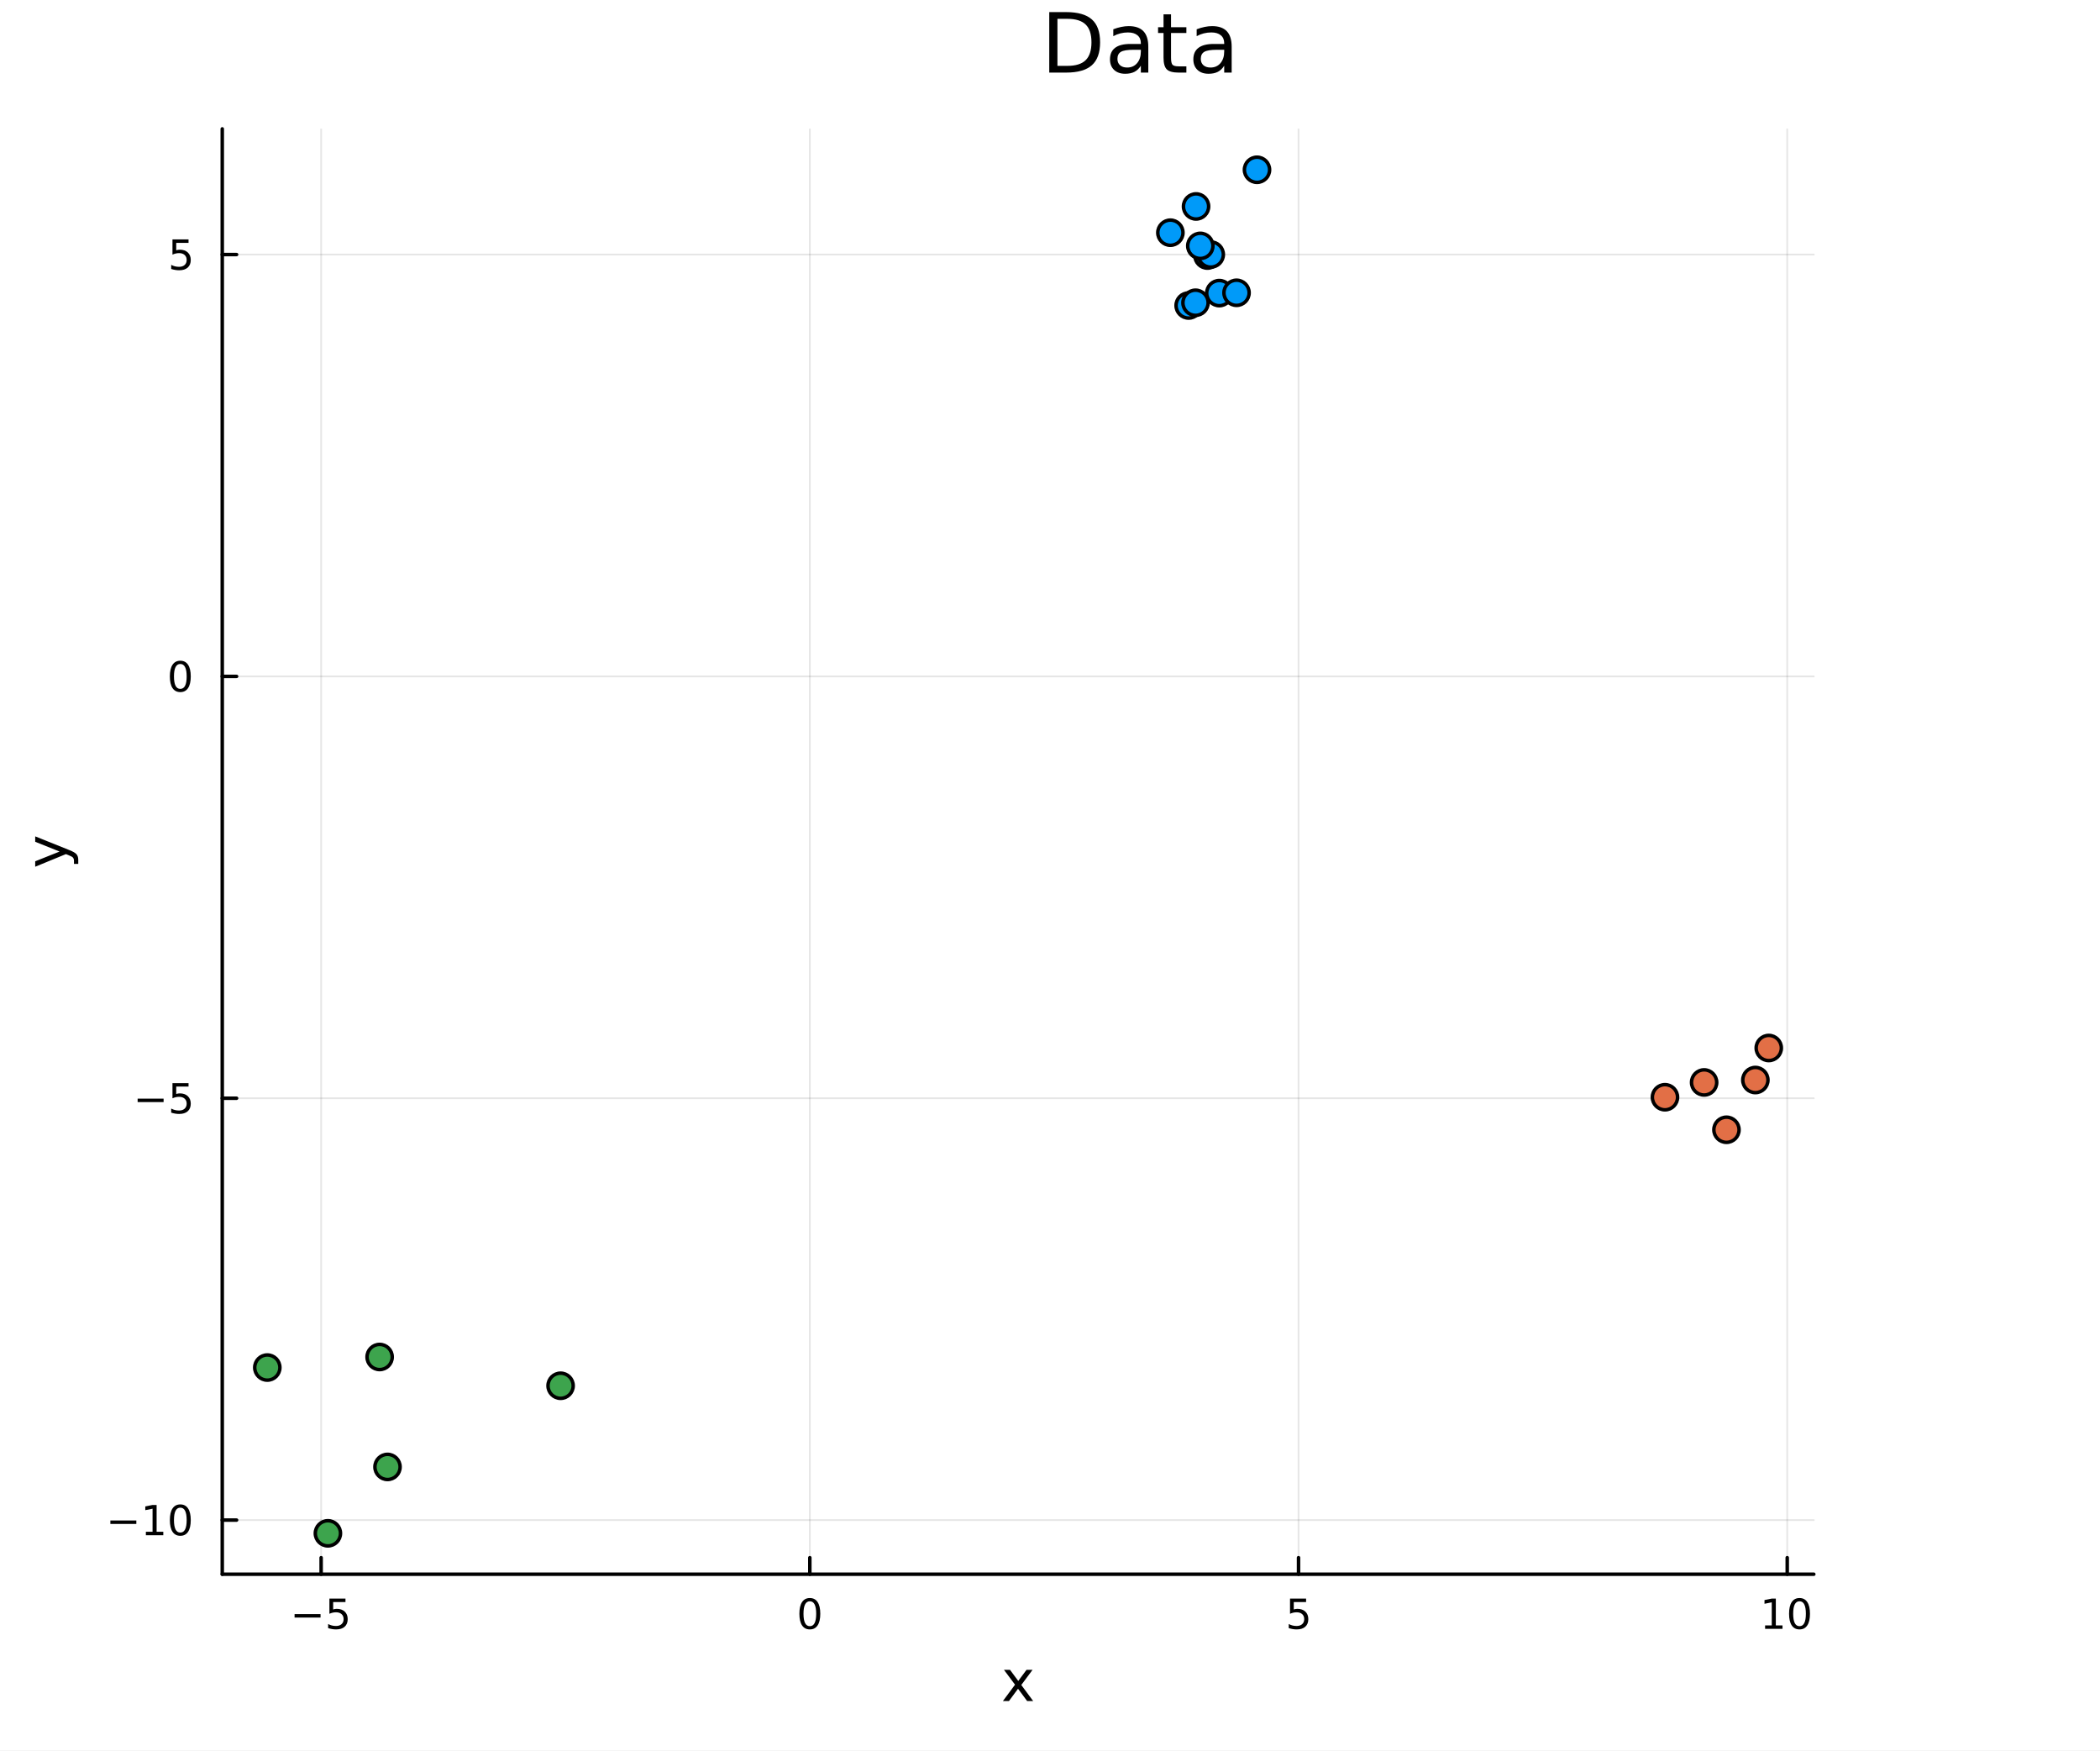
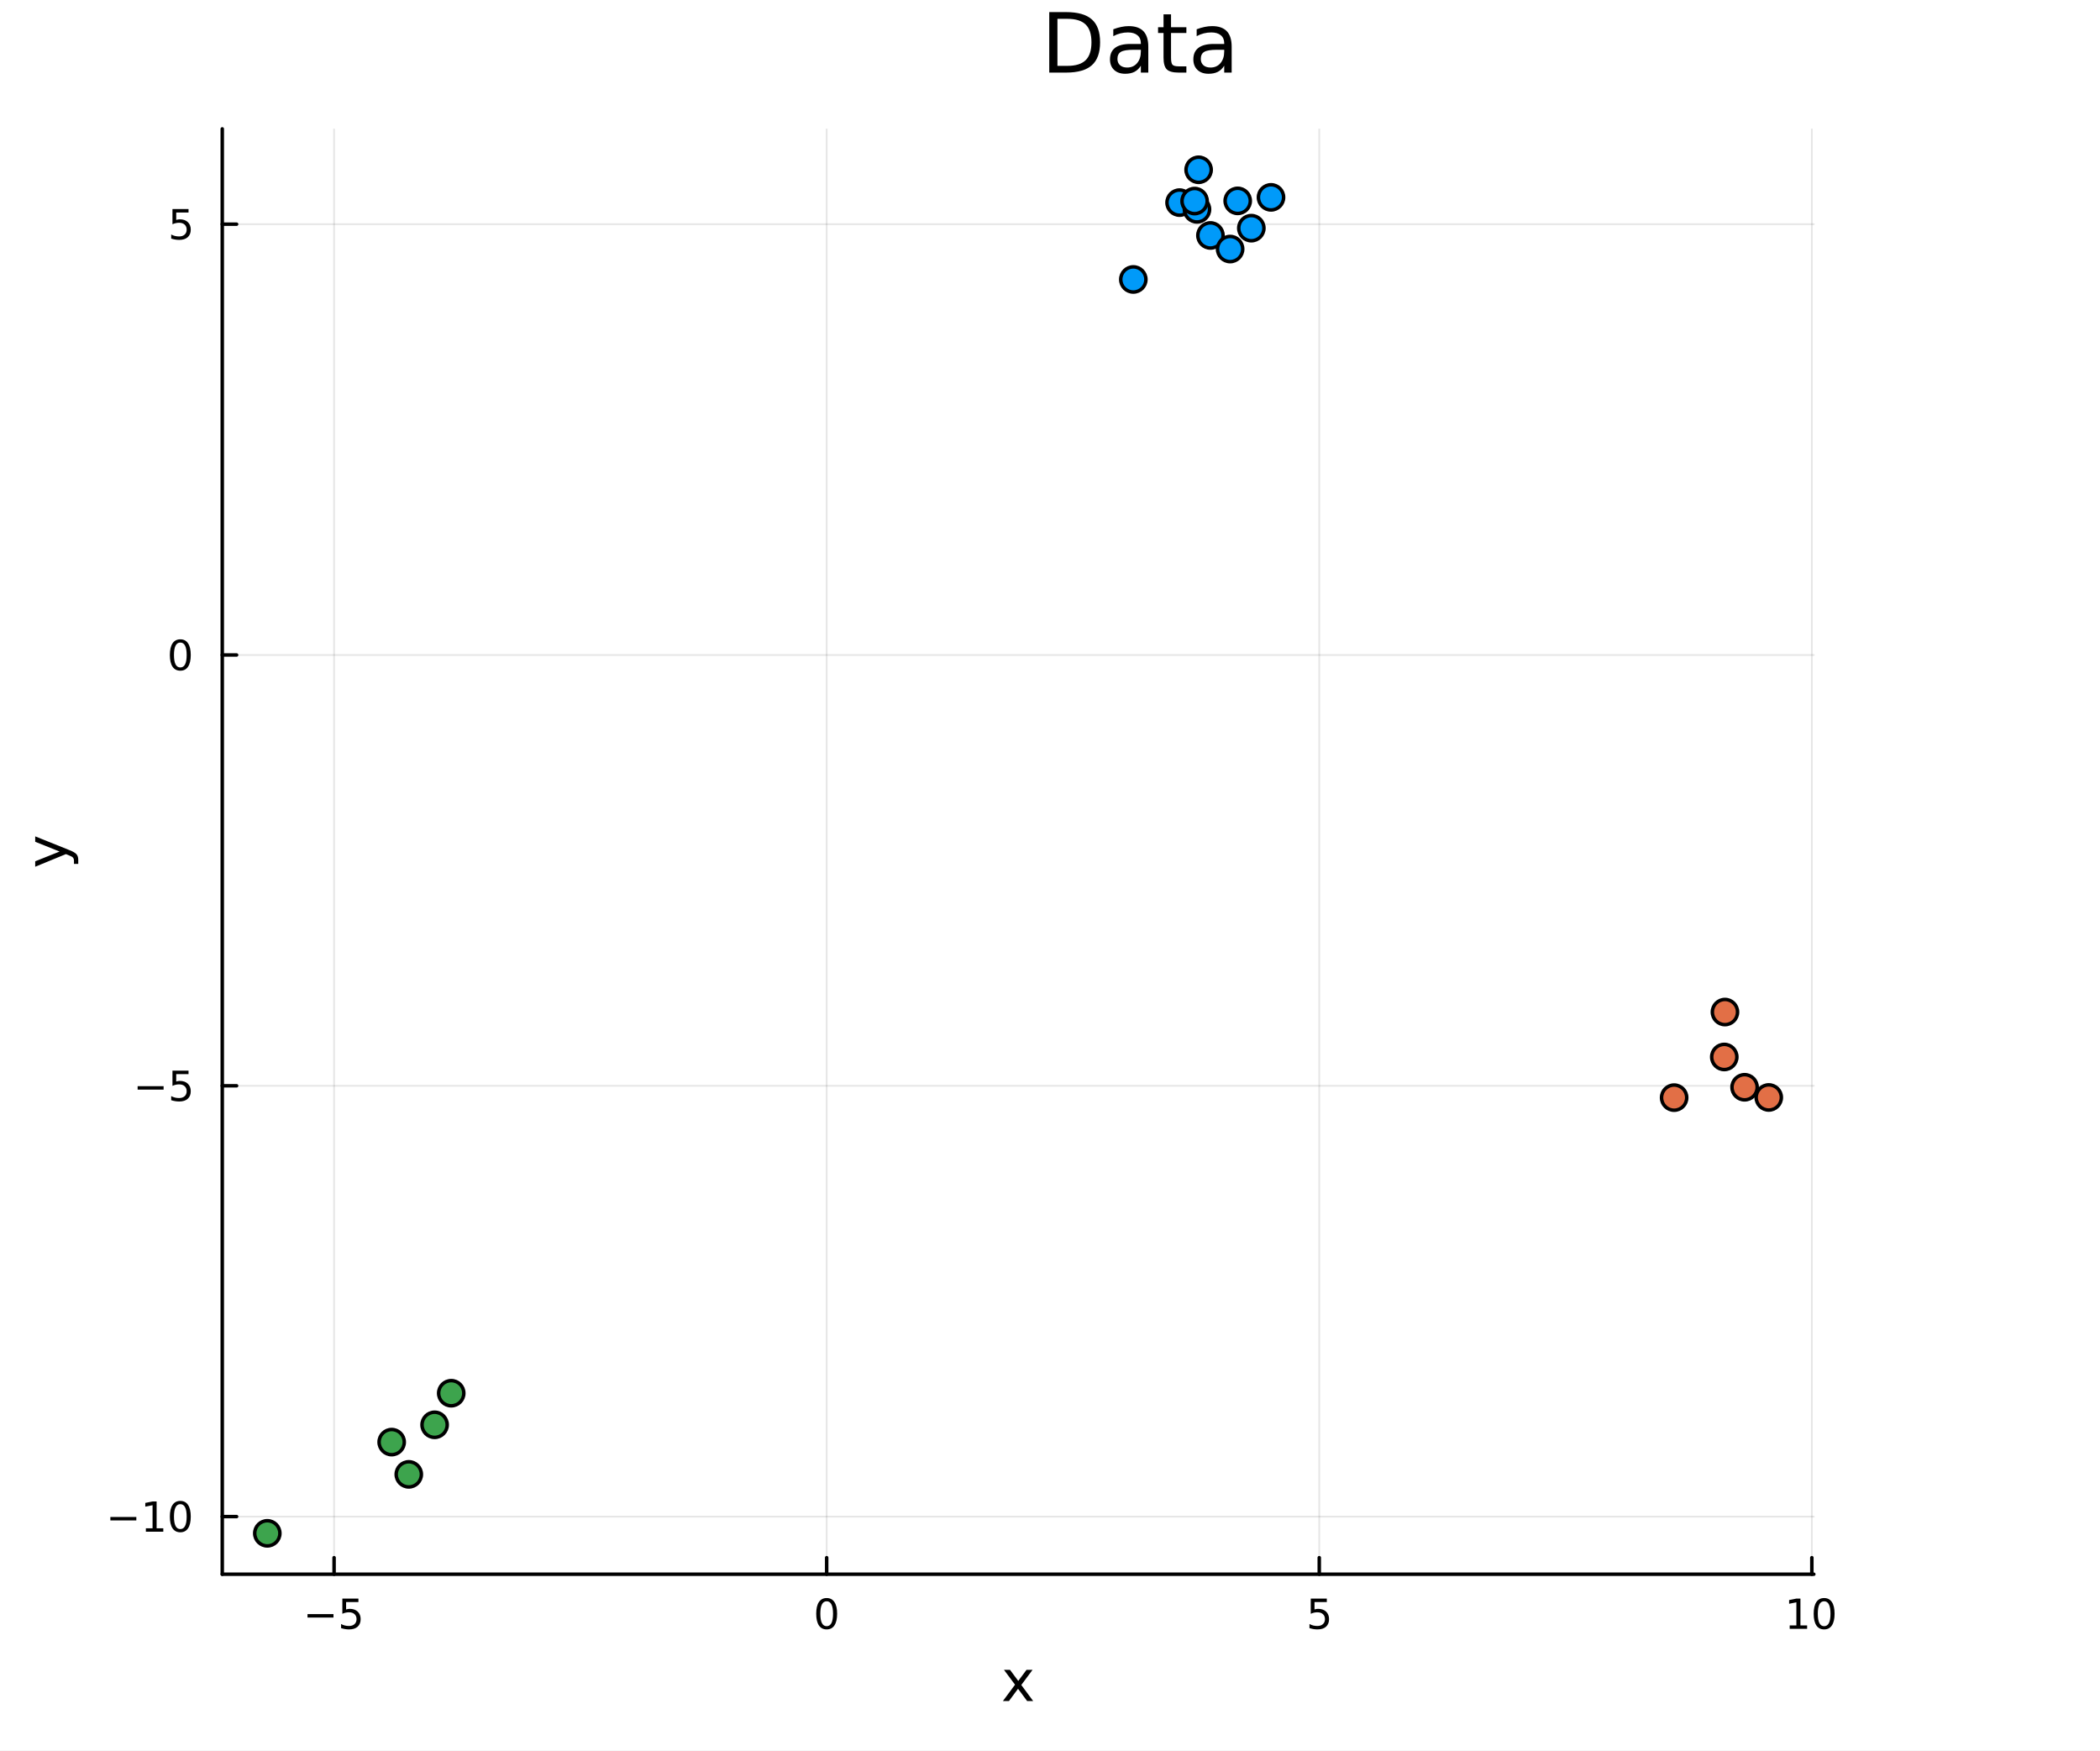
<svg xmlns="http://www.w3.org/2000/svg" width="600" height="500" viewBox="0 0 2400 2000">
  <defs>
-     <clipPath id="clip120">
+     <clipPath id="clip710">
      <rect x="0" y="0" width="2400" height="2000" />
    </clipPath>
  </defs>
-   <path clip-path="url(#clip120)" d="M0 2000 L2400 2000 L2400 0 L0 0  Z" fill="#ffffff" fill-rule="evenodd" fill-opacity="1" />
+   <path clip-path="url(#clip710)" d="M0 2000 L2400 2000 L2400 0 L0 0  Z" fill="#ffffff" fill-rule="evenodd" fill-opacity="1" />
  <defs>
-     <clipPath id="clip121">
+     <clipPath id="clip711">
      <rect x="480" y="0" width="1681" height="1681" />
    </clipPath>
  </defs>
-   <path clip-path="url(#clip120)" d="M254.015 1798.66 L2072.92 1798.66 L2072.92 147.244 L254.015 147.244  Z" fill="#ffffff" fill-rule="evenodd" fill-opacity="1" />
+   <path clip-path="url(#clip710)" d="M254.015 1798.66 L2072.92 1798.66 L2072.92 147.244 L254.015 147.244  Z" fill="#ffffff" fill-rule="evenodd" fill-opacity="1" />
  <defs>
-     <clipPath id="clip122">
+     <clipPath id="clip712">
      <rect x="254" y="147" width="1820" height="1652" />
    </clipPath>
  </defs>
-   <polyline clip-path="url(#clip122)" style="stroke:#000000; stroke-linecap:round; stroke-linejoin:round; stroke-width:2; stroke-opacity:0.1; fill:none" points="367.014,1798.66 367.014,147.244 " />
-   <polyline clip-path="url(#clip122)" style="stroke:#000000; stroke-linecap:round; stroke-linejoin:round; stroke-width:2; stroke-opacity:0.1; fill:none" points="925.527,1798.66 925.527,147.244 " />
-   <polyline clip-path="url(#clip122)" style="stroke:#000000; stroke-linecap:round; stroke-linejoin:round; stroke-width:2; stroke-opacity:0.1; fill:none" points="1484.04,1798.66 1484.04,147.244 " />
-   <polyline clip-path="url(#clip122)" style="stroke:#000000; stroke-linecap:round; stroke-linejoin:round; stroke-width:2; stroke-opacity:0.1; fill:none" points="2042.55,1798.66 2042.55,147.244 " />
-   <polyline clip-path="url(#clip122)" style="stroke:#000000; stroke-linecap:round; stroke-linejoin:round; stroke-width:2; stroke-opacity:0.1; fill:none" points="254.015,1736.81 2072.92,1736.81 " />
-   <polyline clip-path="url(#clip122)" style="stroke:#000000; stroke-linecap:round; stroke-linejoin:round; stroke-width:2; stroke-opacity:0.1; fill:none" points="254.015,1254.82 2072.92,1254.82 " />
-   <polyline clip-path="url(#clip122)" style="stroke:#000000; stroke-linecap:round; stroke-linejoin:round; stroke-width:2; stroke-opacity:0.1; fill:none" points="254.015,772.833 2072.92,772.833 " />
-   <polyline clip-path="url(#clip122)" style="stroke:#000000; stroke-linecap:round; stroke-linejoin:round; stroke-width:2; stroke-opacity:0.1; fill:none" points="254.015,290.845 2072.92,290.845 " />
-   <polyline clip-path="url(#clip120)" style="stroke:#000000; stroke-linecap:round; stroke-linejoin:round; stroke-width:4; stroke-opacity:1; fill:none" points="254.015,1798.66 2072.92,1798.66 " />
-   <polyline clip-path="url(#clip120)" style="stroke:#000000; stroke-linecap:round; stroke-linejoin:round; stroke-width:4; stroke-opacity:1; fill:none" points="367.014,1798.66 367.014,1779.76 " />
-   <polyline clip-path="url(#clip120)" style="stroke:#000000; stroke-linecap:round; stroke-linejoin:round; stroke-width:4; stroke-opacity:1; fill:none" points="925.527,1798.66 925.527,1779.76 " />
-   <polyline clip-path="url(#clip120)" style="stroke:#000000; stroke-linecap:round; stroke-linejoin:round; stroke-width:4; stroke-opacity:1; fill:none" points="1484.04,1798.66 1484.04,1779.76 " />
-   <polyline clip-path="url(#clip120)" style="stroke:#000000; stroke-linecap:round; stroke-linejoin:round; stroke-width:4; stroke-opacity:1; fill:none" points="2042.55,1798.66 2042.55,1779.76 " />
-   <path clip-path="url(#clip120)" d="M336.655 1844.23 L366.331 1844.23 L366.331 1848.17 L336.655 1848.17 L336.655 1844.23 Z" fill="#000000" fill-rule="nonzero" fill-opacity="1" />
-   <path clip-path="url(#clip120)" d="M376.47 1826.5 L394.826 1826.5 L394.826 1830.44 L380.752 1830.44 L380.752 1838.91 Q381.771 1838.56 382.79 1838.4 Q383.808 1838.21 384.827 1838.21 Q390.614 1838.21 393.993 1841.38 Q397.373 1844.56 397.373 1849.97 Q397.373 1855.55 393.901 1858.65 Q390.428 1861.73 384.109 1861.73 Q381.933 1861.73 379.665 1861.36 Q377.419 1860.99 375.012 1860.25 L375.012 1855.55 Q377.095 1856.68 379.317 1857.24 Q381.54 1857.8 384.016 1857.8 Q388.021 1857.8 390.359 1855.69 Q392.697 1853.58 392.697 1849.97 Q392.697 1846.36 390.359 1844.25 Q388.021 1842.15 384.016 1842.15 Q382.141 1842.15 380.266 1842.56 Q378.415 1842.98 376.47 1843.86 L376.47 1826.5 Z" fill="#000000" fill-rule="nonzero" fill-opacity="1" />
-   <path clip-path="url(#clip120)" d="M925.527 1829.58 Q921.916 1829.58 920.087 1833.14 Q918.282 1836.68 918.282 1843.81 Q918.282 1850.92 920.087 1854.49 Q921.916 1858.03 925.527 1858.03 Q929.161 1858.03 930.967 1854.49 Q932.796 1850.92 932.796 1843.81 Q932.796 1836.68 930.967 1833.14 Q929.161 1829.58 925.527 1829.58 M925.527 1825.87 Q931.337 1825.87 934.393 1830.48 Q937.472 1835.06 937.472 1843.81 Q937.472 1852.54 934.393 1857.15 Q931.337 1861.73 925.527 1861.73 Q919.717 1861.73 916.638 1857.15 Q913.583 1852.54 913.583 1843.81 Q913.583 1835.06 916.638 1830.48 Q919.717 1825.87 925.527 1825.87 Z" fill="#000000" fill-rule="nonzero" fill-opacity="1" />
-   <path clip-path="url(#clip120)" d="M1474.32 1826.5 L1492.67 1826.5 L1492.67 1830.44 L1478.6 1830.44 L1478.6 1838.91 Q1479.62 1838.56 1480.64 1838.4 Q1481.66 1838.21 1482.67 1838.21 Q1488.46 1838.21 1491.84 1841.38 Q1495.22 1844.56 1495.22 1849.97 Q1495.22 1855.55 1491.75 1858.65 Q1488.28 1861.73 1481.96 1861.73 Q1479.78 1861.73 1477.51 1861.36 Q1475.27 1860.99 1472.86 1860.25 L1472.86 1855.55 Q1474.94 1856.68 1477.17 1857.24 Q1479.39 1857.8 1481.86 1857.8 Q1485.87 1857.8 1488.21 1855.69 Q1490.54 1853.58 1490.54 1849.97 Q1490.54 1846.36 1488.21 1844.25 Q1485.87 1842.15 1481.86 1842.15 Q1479.99 1842.15 1478.11 1842.56 Q1476.26 1842.98 1474.32 1843.86 L1474.32 1826.5 Z" fill="#000000" fill-rule="nonzero" fill-opacity="1" />
-   <path clip-path="url(#clip120)" d="M2017.24 1857.12 L2024.88 1857.12 L2024.88 1830.76 L2016.57 1832.43 L2016.57 1828.17 L2024.83 1826.5 L2029.51 1826.5 L2029.51 1857.12 L2037.15 1857.12 L2037.15 1861.06 L2017.24 1861.06 L2017.24 1857.12 Z" fill="#000000" fill-rule="nonzero" fill-opacity="1" />
-   <path clip-path="url(#clip120)" d="M2056.59 1829.58 Q2052.98 1829.58 2051.15 1833.14 Q2049.35 1836.68 2049.35 1843.81 Q2049.35 1850.92 2051.15 1854.49 Q2052.98 1858.03 2056.59 1858.03 Q2060.23 1858.03 2062.03 1854.49 Q2063.86 1850.92 2063.86 1843.81 Q2063.86 1836.68 2062.03 1833.14 Q2060.23 1829.58 2056.59 1829.58 M2056.59 1825.87 Q2062.4 1825.87 2065.46 1830.48 Q2068.54 1835.06 2068.54 1843.81 Q2068.54 1852.54 2065.46 1857.15 Q2062.4 1861.73 2056.59 1861.73 Q2050.78 1861.73 2047.7 1857.15 Q2044.65 1852.54 2044.65 1843.81 Q2044.65 1835.06 2047.7 1830.48 Q2050.78 1825.87 2056.59 1825.87 Z" fill="#000000" fill-rule="nonzero" fill-opacity="1" />
-   <path clip-path="url(#clip120)" d="M1180.08 1907.88 L1167.19 1925.22 L1180.75 1943.52 L1173.85 1943.52 L1163.47 1929.52 L1153.09 1943.52 L1146.19 1943.52 L1160.03 1924.87 L1147.36 1907.88 L1154.27 1907.88 L1163.72 1920.58 L1173.18 1907.88 L1180.08 1907.88 Z" fill="#000000" fill-rule="nonzero" fill-opacity="1" />
-   <polyline clip-path="url(#clip120)" style="stroke:#000000; stroke-linecap:round; stroke-linejoin:round; stroke-width:4; stroke-opacity:1; fill:none" points="254.015,1798.66 254.015,147.244 " />
-   <polyline clip-path="url(#clip120)" style="stroke:#000000; stroke-linecap:round; stroke-linejoin:round; stroke-width:4; stroke-opacity:1; fill:none" points="254.015,1736.81 270.393,1736.81 " />
-   <polyline clip-path="url(#clip120)" style="stroke:#000000; stroke-linecap:round; stroke-linejoin:round; stroke-width:4; stroke-opacity:1; fill:none" points="254.015,1254.82 270.393,1254.82 " />
-   <polyline clip-path="url(#clip120)" style="stroke:#000000; stroke-linecap:round; stroke-linejoin:round; stroke-width:4; stroke-opacity:1; fill:none" points="254.015,772.833 270.393,772.833 " />
-   <polyline clip-path="url(#clip120)" style="stroke:#000000; stroke-linecap:round; stroke-linejoin:round; stroke-width:4; stroke-opacity:1; fill:none" points="254.015,290.845 270.393,290.845 " />
-   <path clip-path="url(#clip120)" d="M126.14 1737.26 L155.816 1737.26 L155.816 1741.2 L126.14 1741.2 L126.14 1737.26 Z" fill="#000000" fill-rule="nonzero" fill-opacity="1" />
-   <path clip-path="url(#clip120)" d="M166.719 1750.15 L174.357 1750.15 L174.357 1723.79 L166.047 1725.46 L166.047 1721.2 L174.311 1719.53 L178.987 1719.53 L178.987 1750.15 L186.626 1750.15 L186.626 1754.09 L166.719 1754.09 L166.719 1750.15 Z" fill="#000000" fill-rule="nonzero" fill-opacity="1" />
-   <path clip-path="url(#clip120)" d="M206.07 1722.61 Q202.459 1722.61 200.63 1726.17 Q198.825 1729.71 198.825 1736.84 Q198.825 1743.95 200.63 1747.52 Q202.459 1751.06 206.07 1751.06 Q209.705 1751.06 211.51 1747.52 Q213.339 1743.95 213.339 1736.84 Q213.339 1729.71 211.51 1726.17 Q209.705 1722.61 206.07 1722.61 M206.07 1718.9 Q211.88 1718.9 214.936 1723.51 Q218.015 1728.09 218.015 1736.84 Q218.015 1745.57 214.936 1750.18 Q211.88 1754.76 206.07 1754.76 Q200.26 1754.76 197.181 1750.18 Q194.126 1745.57 194.126 1736.84 Q194.126 1728.09 197.181 1723.51 Q200.26 1718.9 206.07 1718.9 Z" fill="#000000" fill-rule="nonzero" fill-opacity="1" />
-   <path clip-path="url(#clip120)" d="M157.297 1255.27 L186.973 1255.27 L186.973 1259.21 L157.297 1259.21 L157.297 1255.27 Z" fill="#000000" fill-rule="nonzero" fill-opacity="1" />
-   <path clip-path="url(#clip120)" d="M197.112 1237.54 L215.468 1237.54 L215.468 1241.48 L201.394 1241.48 L201.394 1249.95 Q202.413 1249.6 203.431 1249.44 Q204.45 1249.25 205.468 1249.25 Q211.255 1249.25 214.635 1252.43 Q218.015 1255.6 218.015 1261.01 Q218.015 1266.59 214.542 1269.69 Q211.07 1272.77 204.751 1272.77 Q202.575 1272.77 200.306 1272.4 Q198.061 1272.03 195.654 1271.29 L195.654 1266.59 Q197.737 1267.73 199.959 1268.28 Q202.181 1268.84 204.658 1268.84 Q208.663 1268.84 211.001 1266.73 Q213.339 1264.62 213.339 1261.01 Q213.339 1257.4 211.001 1255.3 Q208.663 1253.19 204.658 1253.19 Q202.783 1253.19 200.908 1253.61 Q199.056 1254.02 197.112 1254.9 L197.112 1237.54 Z" fill="#000000" fill-rule="nonzero" fill-opacity="1" />
-   <path clip-path="url(#clip120)" d="M206.07 758.632 Q202.459 758.632 200.63 762.196 Q198.825 765.738 198.825 772.868 Q198.825 779.974 200.63 783.539 Q202.459 787.081 206.07 787.081 Q209.705 787.081 211.51 783.539 Q213.339 779.974 213.339 772.868 Q213.339 765.738 211.51 762.196 Q209.705 758.632 206.07 758.632 M206.07 754.928 Q211.88 754.928 214.936 759.534 Q218.015 764.118 218.015 772.868 Q218.015 781.595 214.936 786.201 Q211.88 790.784 206.07 790.784 Q200.26 790.784 197.181 786.201 Q194.126 781.595 194.126 772.868 Q194.126 764.118 197.181 759.534 Q200.26 754.928 206.07 754.928 Z" fill="#000000" fill-rule="nonzero" fill-opacity="1" />
-   <path clip-path="url(#clip120)" d="M197.112 273.565 L215.468 273.565 L215.468 277.5 L201.394 277.5 L201.394 285.972 Q202.413 285.625 203.431 285.463 Q204.45 285.278 205.468 285.278 Q211.255 285.278 214.635 288.449 Q218.015 291.62 218.015 297.037 Q218.015 302.616 214.542 305.717 Q211.07 308.796 204.751 308.796 Q202.575 308.796 200.306 308.426 Q198.061 308.055 195.654 307.315 L195.654 302.616 Q197.737 303.75 199.959 304.305 Q202.181 304.861 204.658 304.861 Q208.663 304.861 211.001 302.754 Q213.339 300.648 213.339 297.037 Q213.339 293.426 211.001 291.319 Q208.663 289.213 204.658 289.213 Q202.783 289.213 200.908 289.629 Q199.056 290.046 197.112 290.926 L197.112 273.565 Z" fill="#000000" fill-rule="nonzero" fill-opacity="1" />
-   <path clip-path="url(#clip120)" d="M79.194 971.265 Q85.56 973.748 87.502 976.103 Q89.443 978.458 89.443 982.405 L89.443 987.084 L84.541 987.084 L84.541 983.646 Q84.541 981.227 83.396 979.891 Q82.25 978.554 77.985 976.931 L75.311 975.88 L40.236 990.299 L40.236 984.092 L68.118 972.952 L40.236 961.812 L40.236 955.605 L79.194 971.265 Z" fill="#000000" fill-rule="nonzero" fill-opacity="1" />
-   <circle clip-path="url(#clip122)" cx="1366.92" cy="235.878" r="14.4" fill="#009af9" fill-rule="evenodd" fill-opacity="1" stroke="#000000" stroke-opacity="1" stroke-width="4" />
-   <circle clip-path="url(#clip122)" cx="1436.57" cy="193.982" r="14.4" fill="#009af9" fill-rule="evenodd" fill-opacity="1" stroke="#000000" stroke-opacity="1" stroke-width="4" />
-   <circle clip-path="url(#clip122)" cx="1337.58" cy="265.868" r="14.4" fill="#009af9" fill-rule="evenodd" fill-opacity="1" stroke="#000000" stroke-opacity="1" stroke-width="4" />
-   <circle clip-path="url(#clip122)" cx="1393.49" cy="334.898" r="14.4" fill="#009af9" fill-rule="evenodd" fill-opacity="1" stroke="#000000" stroke-opacity="1" stroke-width="4" />
-   <circle clip-path="url(#clip122)" cx="1358.46" cy="349.056" r="14.4" fill="#009af9" fill-rule="evenodd" fill-opacity="1" stroke="#000000" stroke-opacity="1" stroke-width="4" />
-   <circle clip-path="url(#clip122)" cx="1379.94" cy="291.986" r="14.4" fill="#009af9" fill-rule="evenodd" fill-opacity="1" stroke="#000000" stroke-opacity="1" stroke-width="4" />
-   <circle clip-path="url(#clip122)" cx="1383.73" cy="290.8" r="14.4" fill="#009af9" fill-rule="evenodd" fill-opacity="1" stroke="#000000" stroke-opacity="1" stroke-width="4" />
-   <circle clip-path="url(#clip122)" cx="1413.19" cy="334.534" r="14.4" fill="#009af9" fill-rule="evenodd" fill-opacity="1" stroke="#000000" stroke-opacity="1" stroke-width="4" />
-   <circle clip-path="url(#clip122)" cx="1366.31" cy="345.921" r="14.4" fill="#009af9" fill-rule="evenodd" fill-opacity="1" stroke="#000000" stroke-opacity="1" stroke-width="4" />
-   <circle clip-path="url(#clip122)" cx="1371.79" cy="280.934" r="14.4" fill="#009af9" fill-rule="evenodd" fill-opacity="1" stroke="#000000" stroke-opacity="1" stroke-width="4" />
-   <circle clip-path="url(#clip122)" cx="2021.45" cy="1197.41" r="14.4" fill="#e26f46" fill-rule="evenodd" fill-opacity="1" stroke="#000000" stroke-opacity="1" stroke-width="4" />
-   <circle clip-path="url(#clip122)" cx="1902.82" cy="1253.66" r="14.4" fill="#e26f46" fill-rule="evenodd" fill-opacity="1" stroke="#000000" stroke-opacity="1" stroke-width="4" />
-   <circle clip-path="url(#clip122)" cx="2006.13" cy="1234.01" r="14.4" fill="#e26f46" fill-rule="evenodd" fill-opacity="1" stroke="#000000" stroke-opacity="1" stroke-width="4" />
-   <circle clip-path="url(#clip122)" cx="1973.1" cy="1290.84" r="14.4" fill="#e26f46" fill-rule="evenodd" fill-opacity="1" stroke="#000000" stroke-opacity="1" stroke-width="4" />
-   <circle clip-path="url(#clip122)" cx="1947.57" cy="1236.75" r="14.4" fill="#e26f46" fill-rule="evenodd" fill-opacity="1" stroke="#000000" stroke-opacity="1" stroke-width="4" />
-   <circle clip-path="url(#clip122)" cx="433.864" cy="1550.46" r="14.4" fill="#3da44d" fill-rule="evenodd" fill-opacity="1" stroke="#000000" stroke-opacity="1" stroke-width="4" />
-   <circle clip-path="url(#clip122)" cx="305.493" cy="1562.53" r="14.4" fill="#3da44d" fill-rule="evenodd" fill-opacity="1" stroke="#000000" stroke-opacity="1" stroke-width="4" />
-   <circle clip-path="url(#clip122)" cx="374.744" cy="1751.92" r="14.4" fill="#3da44d" fill-rule="evenodd" fill-opacity="1" stroke="#000000" stroke-opacity="1" stroke-width="4" />
-   <circle clip-path="url(#clip122)" cx="442.871" cy="1676.07" r="14.4" fill="#3da44d" fill-rule="evenodd" fill-opacity="1" stroke="#000000" stroke-opacity="1" stroke-width="4" />
-   <circle clip-path="url(#clip122)" cx="640.682" cy="1583.32" r="14.4" fill="#3da44d" fill-rule="evenodd" fill-opacity="1" stroke="#000000" stroke-opacity="1" stroke-width="4" />
-   <path clip-path="url(#clip120)" d="M254.015 100 L2352.76 100 L2352.76 0 L254.015 0  Z" fill="#ffffff" fill-rule="evenodd" fill-opacity="1" />
+   <polyline clip-path="url(#clip712)" style="stroke:#000000; stroke-linecap:round; stroke-linejoin:round; stroke-width:2; stroke-opacity:0.1; fill:none" points="381.806,1798.66 381.806,147.244 " />
+   <polyline clip-path="url(#clip712)" style="stroke:#000000; stroke-linecap:round; stroke-linejoin:round; stroke-width:2; stroke-opacity:0.1; fill:none" points="944.766,1798.66 944.766,147.244 " />
+   <polyline clip-path="url(#clip712)" style="stroke:#000000; stroke-linecap:round; stroke-linejoin:round; stroke-width:2; stroke-opacity:0.1; fill:none" points="1507.73,1798.66 1507.73,147.244 " />
+   <polyline clip-path="url(#clip712)" style="stroke:#000000; stroke-linecap:round; stroke-linejoin:round; stroke-width:2; stroke-opacity:0.1; fill:none" points="2070.68,1798.66 2070.68,147.244 " />
+   <polyline clip-path="url(#clip712)" style="stroke:#000000; stroke-linecap:round; stroke-linejoin:round; stroke-width:2; stroke-opacity:0.1; fill:none" points="254.015,1732.81 2072.92,1732.81 " />
+   <polyline clip-path="url(#clip712)" style="stroke:#000000; stroke-linecap:round; stroke-linejoin:round; stroke-width:2; stroke-opacity:0.1; fill:none" points="254.015,1240.59 2072.92,1240.59 " />
+   <polyline clip-path="url(#clip712)" style="stroke:#000000; stroke-linecap:round; stroke-linejoin:round; stroke-width:2; stroke-opacity:0.1; fill:none" points="254.015,748.366 2072.92,748.366 " />
+   <polyline clip-path="url(#clip712)" style="stroke:#000000; stroke-linecap:round; stroke-linejoin:round; stroke-width:2; stroke-opacity:0.1; fill:none" points="254.015,256.145 2072.92,256.145 " />
+   <polyline clip-path="url(#clip710)" style="stroke:#000000; stroke-linecap:round; stroke-linejoin:round; stroke-width:4; stroke-opacity:1; fill:none" points="254.015,1798.66 2072.92,1798.66 " />
+   <polyline clip-path="url(#clip710)" style="stroke:#000000; stroke-linecap:round; stroke-linejoin:round; stroke-width:4; stroke-opacity:1; fill:none" points="381.806,1798.66 381.806,1779.76 " />
+   <polyline clip-path="url(#clip710)" style="stroke:#000000; stroke-linecap:round; stroke-linejoin:round; stroke-width:4; stroke-opacity:1; fill:none" points="944.766,1798.66 944.766,1779.76 " />
+   <polyline clip-path="url(#clip710)" style="stroke:#000000; stroke-linecap:round; stroke-linejoin:round; stroke-width:4; stroke-opacity:1; fill:none" points="1507.73,1798.66 1507.73,1779.76 " />
+   <polyline clip-path="url(#clip710)" style="stroke:#000000; stroke-linecap:round; stroke-linejoin:round; stroke-width:4; stroke-opacity:1; fill:none" points="2070.68,1798.66 2070.68,1779.76 " />
+   <path clip-path="url(#clip710)" d="M351.447 1844.23 L381.123 1844.23 L381.123 1848.17 L351.447 1848.17 L351.447 1844.23 Z" fill="#000000" fill-rule="nonzero" fill-opacity="1" />
+   <path clip-path="url(#clip710)" d="M391.262 1826.5 L409.618 1826.5 L409.618 1830.44 L395.544 1830.44 L395.544 1838.91 Q396.563 1838.56 397.581 1838.4 Q398.6 1838.21 399.618 1838.21 Q405.405 1838.21 408.785 1841.38 Q412.165 1844.56 412.165 1849.97 Q412.165 1855.55 408.692 1858.65 Q405.22 1861.73 398.901 1861.73 Q396.725 1861.73 394.456 1861.36 Q392.211 1860.99 389.804 1860.25 L389.804 1855.55 Q391.887 1856.68 394.109 1857.24 Q396.331 1857.8 398.808 1857.8 Q402.813 1857.8 405.151 1855.69 Q407.489 1853.58 407.489 1849.97 Q407.489 1846.36 405.151 1844.25 Q402.813 1842.15 398.808 1842.15 Q396.933 1842.15 395.058 1842.56 Q393.206 1842.98 391.262 1843.86 L391.262 1826.5 Z" fill="#000000" fill-rule="nonzero" fill-opacity="1" />
+   <path clip-path="url(#clip710)" d="M944.766 1829.58 Q941.155 1829.58 939.326 1833.14 Q937.52 1836.68 937.52 1843.81 Q937.52 1850.92 939.326 1854.49 Q941.155 1858.03 944.766 1858.03 Q948.4 1858.03 950.205 1854.49 Q952.034 1850.92 952.034 1843.81 Q952.034 1836.68 950.205 1833.14 Q948.4 1829.58 944.766 1829.58 M944.766 1825.87 Q950.576 1825.87 953.631 1830.48 Q956.71 1835.06 956.71 1843.81 Q956.71 1852.54 953.631 1857.15 Q950.576 1861.73 944.766 1861.73 Q938.956 1861.73 935.877 1857.15 Q932.821 1852.54 932.821 1843.81 Q932.821 1835.06 935.877 1830.48 Q938.956 1825.87 944.766 1825.87 Z" fill="#000000" fill-rule="nonzero" fill-opacity="1" />
+   <path clip-path="url(#clip710)" d="M1498 1826.5 L1516.36 1826.5 L1516.36 1830.44 L1502.29 1830.44 L1502.29 1838.91 Q1503.3 1838.56 1504.32 1838.4 Q1505.34 1838.21 1506.36 1838.21 Q1512.15 1838.21 1515.53 1841.38 Q1518.91 1844.56 1518.91 1849.97 Q1518.91 1855.55 1515.43 1858.65 Q1511.96 1861.73 1505.64 1861.73 Q1503.47 1861.73 1501.2 1861.36 Q1498.95 1860.99 1496.54 1860.25 L1496.54 1855.55 Q1498.63 1856.68 1500.85 1857.24 Q1503.07 1857.8 1505.55 1857.8 Q1509.55 1857.8 1511.89 1855.69 Q1514.23 1853.58 1514.23 1849.97 Q1514.23 1846.36 1511.89 1844.25 Q1509.55 1842.15 1505.55 1842.15 Q1503.67 1842.15 1501.8 1842.56 Q1499.95 1842.98 1498 1843.86 L1498 1826.5 Z" fill="#000000" fill-rule="nonzero" fill-opacity="1" />
+   <path clip-path="url(#clip710)" d="M2045.37 1857.12 L2053.01 1857.12 L2053.01 1830.76 L2044.7 1832.43 L2044.7 1828.17 L2052.97 1826.5 L2057.64 1826.5 L2057.64 1857.12 L2065.28 1857.12 L2065.28 1861.06 L2045.37 1861.06 L2045.37 1857.12 Z" fill="#000000" fill-rule="nonzero" fill-opacity="1" />
+   <path clip-path="url(#clip710)" d="M2084.72 1829.58 Q2081.11 1829.58 2079.28 1833.14 Q2077.48 1836.68 2077.48 1843.81 Q2077.48 1850.92 2079.28 1854.49 Q2081.11 1858.03 2084.72 1858.03 Q2088.36 1858.03 2090.16 1854.49 Q2091.99 1850.92 2091.99 1843.81 Q2091.99 1836.68 2090.16 1833.14 Q2088.36 1829.58 2084.72 1829.58 M2084.72 1825.87 Q2090.53 1825.87 2093.59 1830.48 Q2096.67 1835.06 2096.67 1843.81 Q2096.67 1852.54 2093.59 1857.15 Q2090.53 1861.73 2084.72 1861.73 Q2078.91 1861.73 2075.84 1857.15 Q2072.78 1852.54 2072.78 1843.81 Q2072.78 1835.06 2075.84 1830.48 Q2078.91 1825.87 2084.72 1825.87 Z" fill="#000000" fill-rule="nonzero" fill-opacity="1" />
+   <path clip-path="url(#clip710)" d="M1180.08 1907.88 L1167.19 1925.22 L1180.75 1943.52 L1173.85 1943.52 L1163.47 1929.52 L1153.09 1943.52 L1146.19 1943.52 L1160.03 1924.87 L1147.36 1907.88 L1154.27 1907.88 L1163.72 1920.58 L1173.18 1907.88 L1180.08 1907.88 Z" fill="#000000" fill-rule="nonzero" fill-opacity="1" />
+   <polyline clip-path="url(#clip710)" style="stroke:#000000; stroke-linecap:round; stroke-linejoin:round; stroke-width:4; stroke-opacity:1; fill:none" points="254.015,1798.66 254.015,147.244 " />
+   <polyline clip-path="url(#clip710)" style="stroke:#000000; stroke-linecap:round; stroke-linejoin:round; stroke-width:4; stroke-opacity:1; fill:none" points="254.015,1732.81 270.393,1732.81 " />
+   <polyline clip-path="url(#clip710)" style="stroke:#000000; stroke-linecap:round; stroke-linejoin:round; stroke-width:4; stroke-opacity:1; fill:none" points="254.015,1240.59 270.393,1240.59 " />
+   <polyline clip-path="url(#clip710)" style="stroke:#000000; stroke-linecap:round; stroke-linejoin:round; stroke-width:4; stroke-opacity:1; fill:none" points="254.015,748.366 270.393,748.366 " />
+   <polyline clip-path="url(#clip710)" style="stroke:#000000; stroke-linecap:round; stroke-linejoin:round; stroke-width:4; stroke-opacity:1; fill:none" points="254.015,256.145 270.393,256.145 " />
+   <path clip-path="url(#clip710)" d="M126.14 1733.26 L155.816 1733.26 L155.816 1737.19 L126.14 1737.19 L126.14 1733.26 Z" fill="#000000" fill-rule="nonzero" fill-opacity="1" />
+   <path clip-path="url(#clip710)" d="M166.719 1746.15 L174.357 1746.15 L174.357 1719.79 L166.047 1721.45 L166.047 1717.19 L174.311 1715.53 L178.987 1715.53 L178.987 1746.15 L186.626 1746.15 L186.626 1750.09 L166.719 1750.09 L166.719 1746.15 Z" fill="#000000" fill-rule="nonzero" fill-opacity="1" />
+   <path clip-path="url(#clip710)" d="M206.07 1718.61 Q202.459 1718.61 200.63 1722.17 Q198.825 1725.71 198.825 1732.84 Q198.825 1739.95 200.63 1743.51 Q202.459 1747.06 206.07 1747.06 Q209.705 1747.06 211.51 1743.51 Q213.339 1739.95 213.339 1732.84 Q213.339 1725.71 211.51 1722.17 Q209.705 1718.61 206.07 1718.61 M206.07 1714.9 Q211.88 1714.9 214.936 1719.51 Q218.015 1724.09 218.015 1732.84 Q218.015 1741.57 214.936 1746.18 Q211.88 1750.76 206.07 1750.76 Q200.26 1750.76 197.181 1746.18 Q194.126 1741.57 194.126 1732.84 Q194.126 1724.09 197.181 1719.51 Q200.26 1714.9 206.07 1714.9 Z" fill="#000000" fill-rule="nonzero" fill-opacity="1" />
+   <path clip-path="url(#clip710)" d="M157.297 1241.04 L186.973 1241.04 L186.973 1244.97 L157.297 1244.97 L157.297 1241.04 Z" fill="#000000" fill-rule="nonzero" fill-opacity="1" />
+   <path clip-path="url(#clip710)" d="M197.112 1223.31 L215.468 1223.31 L215.468 1227.24 L201.394 1227.24 L201.394 1235.71 Q202.413 1235.37 203.431 1235.21 Q204.45 1235.02 205.468 1235.02 Q211.255 1235.02 214.635 1238.19 Q218.015 1241.36 218.015 1246.78 Q218.015 1252.36 214.542 1255.46 Q211.07 1258.54 204.751 1258.54 Q202.575 1258.54 200.306 1258.17 Q198.061 1257.8 195.654 1257.06 L195.654 1252.36 Q197.737 1253.49 199.959 1254.05 Q202.181 1254.6 204.658 1254.6 Q208.663 1254.6 211.001 1252.5 Q213.339 1250.39 213.339 1246.78 Q213.339 1243.17 211.001 1241.06 Q208.663 1238.96 204.658 1238.96 Q202.783 1238.96 200.908 1239.37 Q199.056 1239.79 197.112 1240.67 L197.112 1223.31 Z" fill="#000000" fill-rule="nonzero" fill-opacity="1" />
+   <path clip-path="url(#clip710)" d="M206.07 734.165 Q202.459 734.165 200.63 737.73 Q198.825 741.271 198.825 748.401 Q198.825 755.507 200.63 759.072 Q202.459 762.614 206.07 762.614 Q209.705 762.614 211.51 759.072 Q213.339 755.507 213.339 748.401 Q213.339 741.271 211.51 737.73 Q209.705 734.165 206.07 734.165 M206.07 730.461 Q211.88 730.461 214.936 735.068 Q218.015 739.651 218.015 748.401 Q218.015 757.128 214.936 761.734 Q211.88 766.318 206.07 766.318 Q200.26 766.318 197.181 761.734 Q194.126 757.128 194.126 748.401 Q194.126 739.651 197.181 735.068 Q200.26 730.461 206.07 730.461 Z" fill="#000000" fill-rule="nonzero" fill-opacity="1" />
+   <path clip-path="url(#clip710)" d="M197.112 238.865 L215.468 238.865 L215.468 242.801 L201.394 242.801 L201.394 251.273 Q202.413 250.925 203.431 250.763 Q204.45 250.578 205.468 250.578 Q211.255 250.578 214.635 253.75 Q218.015 256.921 218.015 262.337 Q218.015 267.916 214.542 271.018 Q211.07 274.097 204.751 274.097 Q202.575 274.097 200.306 273.726 Q198.061 273.356 195.654 272.615 L195.654 267.916 Q197.737 269.05 199.959 269.606 Q202.181 270.161 204.658 270.161 Q208.663 270.161 211.001 268.055 Q213.339 265.949 213.339 262.337 Q213.339 258.726 211.001 256.62 Q208.663 254.513 204.658 254.513 Q202.783 254.513 200.908 254.93 Q199.056 255.347 197.112 256.226 L197.112 238.865 Z" fill="#000000" fill-rule="nonzero" fill-opacity="1" />
+   <path clip-path="url(#clip710)" d="M79.194 971.265 Q85.56 973.748 87.502 976.103 Q89.443 978.458 89.443 982.405 L89.443 987.084 L84.541 987.084 L84.541 983.646 Q84.541 981.227 83.396 979.891 Q82.25 978.554 77.985 976.931 L75.311 975.88 L40.236 990.299 L40.236 984.092 L68.118 972.952 L40.236 961.812 L40.236 955.605 L79.194 971.265 Z" fill="#000000" fill-rule="nonzero" fill-opacity="1" />
+   <circle clip-path="url(#clip712)" cx="1383.36" cy="269.019" r="14.4" fill="#009af9" fill-rule="evenodd" fill-opacity="1" stroke="#000000" stroke-opacity="1" stroke-width="4" />
+   <circle clip-path="url(#clip712)" cx="1430.1" cy="260.691" r="14.4" fill="#009af9" fill-rule="evenodd" fill-opacity="1" stroke="#000000" stroke-opacity="1" stroke-width="4" />
+   <circle clip-path="url(#clip712)" cx="1348.09" cy="231.495" r="14.4" fill="#009af9" fill-rule="evenodd" fill-opacity="1" stroke="#000000" stroke-opacity="1" stroke-width="4" />
+   <circle clip-path="url(#clip712)" cx="1369.85" cy="193.982" r="14.4" fill="#009af9" fill-rule="evenodd" fill-opacity="1" stroke="#000000" stroke-opacity="1" stroke-width="4" />
+   <circle clip-path="url(#clip712)" cx="1414.52" cy="229.505" r="14.4" fill="#009af9" fill-rule="evenodd" fill-opacity="1" stroke="#000000" stroke-opacity="1" stroke-width="4" />
+   <circle clip-path="url(#clip712)" cx="1367.98" cy="239.228" r="14.4" fill="#009af9" fill-rule="evenodd" fill-opacity="1" stroke="#000000" stroke-opacity="1" stroke-width="4" />
+   <circle clip-path="url(#clip712)" cx="1405.85" cy="284.555" r="14.4" fill="#009af9" fill-rule="evenodd" fill-opacity="1" stroke="#000000" stroke-opacity="1" stroke-width="4" />
+   <circle clip-path="url(#clip712)" cx="1365.27" cy="229.733" r="14.4" fill="#009af9" fill-rule="evenodd" fill-opacity="1" stroke="#000000" stroke-opacity="1" stroke-width="4" />
+   <circle clip-path="url(#clip712)" cx="1452.58" cy="225.495" r="14.4" fill="#009af9" fill-rule="evenodd" fill-opacity="1" stroke="#000000" stroke-opacity="1" stroke-width="4" />
+   <circle clip-path="url(#clip712)" cx="1295.23" cy="319.298" r="14.4" fill="#009af9" fill-rule="evenodd" fill-opacity="1" stroke="#000000" stroke-opacity="1" stroke-width="4" />
+   <circle clip-path="url(#clip712)" cx="1913.3" cy="1254.12" r="14.4" fill="#e26f46" fill-rule="evenodd" fill-opacity="1" stroke="#000000" stroke-opacity="1" stroke-width="4" />
+   <circle clip-path="url(#clip712)" cx="1971.37" cy="1156.34" r="14.4" fill="#e26f46" fill-rule="evenodd" fill-opacity="1" stroke="#000000" stroke-opacity="1" stroke-width="4" />
+   <circle clip-path="url(#clip712)" cx="2021.45" cy="1253.92" r="14.4" fill="#e26f46" fill-rule="evenodd" fill-opacity="1" stroke="#000000" stroke-opacity="1" stroke-width="4" />
+   <circle clip-path="url(#clip712)" cx="1970.61" cy="1207.66" r="14.4" fill="#e26f46" fill-rule="evenodd" fill-opacity="1" stroke="#000000" stroke-opacity="1" stroke-width="4" />
+   <circle clip-path="url(#clip712)" cx="1993.81" cy="1242.27" r="14.4" fill="#e26f46" fill-rule="evenodd" fill-opacity="1" stroke="#000000" stroke-opacity="1" stroke-width="4" />
+   <circle clip-path="url(#clip712)" cx="515.692" cy="1591.84" r="14.4" fill="#3da44d" fill-rule="evenodd" fill-opacity="1" stroke="#000000" stroke-opacity="1" stroke-width="4" />
+   <circle clip-path="url(#clip712)" cx="305.493" cy="1751.92" r="14.4" fill="#3da44d" fill-rule="evenodd" fill-opacity="1" stroke="#000000" stroke-opacity="1" stroke-width="4" />
+   <circle clip-path="url(#clip712)" cx="447.628" cy="1647.71" r="14.4" fill="#3da44d" fill-rule="evenodd" fill-opacity="1" stroke="#000000" stroke-opacity="1" stroke-width="4" />
+   <circle clip-path="url(#clip712)" cx="467.191" cy="1684.56" r="14.4" fill="#3da44d" fill-rule="evenodd" fill-opacity="1" stroke="#000000" stroke-opacity="1" stroke-width="4" />
+   <circle clip-path="url(#clip712)" cx="496.699" cy="1627.94" r="14.4" fill="#3da44d" fill-rule="evenodd" fill-opacity="1" stroke="#000000" stroke-opacity="1" stroke-width="4" />
+   <path clip-path="url(#clip710)" d="M254.015 100 L2352.76 100 L2352.76 0 L254.015 0  Z" fill="#ffffff" fill-rule="evenodd" fill-opacity="1" />
  <defs>
-     <clipPath id="clip123">
+     <clipPath id="clip713">
      <rect x="254" y="0" width="2100" height="101" />
    </clipPath>
  </defs>
-   <path clip-path="url(#clip120)" d="M1208.5 21.509 L1208.5 75.259 L1219.8 75.259 Q1234.1 75.259 1240.72 68.777 Q1247.39 62.296 1247.39 48.315 Q1247.39 34.426 1240.72 27.991 Q1234.1 21.509 1219.8 21.509 L1208.5 21.509 M1199.15 13.824 L1218.36 13.824 Q1238.46 13.824 1247.85 22.204 Q1257.25 30.537 1257.25 48.315 Q1257.25 66.185 1247.81 74.564 Q1238.36 82.944 1218.36 82.944 L1199.15 82.944 L1199.15 13.824 Z" fill="#000000" fill-rule="nonzero" fill-opacity="1" />
-   <path clip-path="url(#clip120)" d="M1295.35 56.879 Q1285.03 56.879 1281.05 59.24 Q1277.07 61.602 1277.07 67.296 Q1277.07 71.833 1280.03 74.518 Q1283.04 77.157 1288.18 77.157 Q1295.26 77.157 1299.52 72.157 Q1303.83 67.111 1303.83 58.778 L1303.83 56.879 L1295.35 56.879 M1312.34 53.361 L1312.34 82.944 L1303.83 82.944 L1303.83 75.074 Q1300.91 79.796 1296.56 82.064 Q1292.2 84.287 1285.91 84.287 Q1277.95 84.287 1273.22 79.842 Q1268.55 75.351 1268.55 67.852 Q1268.55 59.102 1274.38 54.657 Q1280.26 50.213 1291.88 50.213 L1303.83 50.213 L1303.83 49.379 Q1303.83 43.5 1299.94 40.305 Q1296.09 37.065 1289.1 37.065 Q1284.66 37.065 1280.45 38.129 Q1276.23 39.194 1272.34 41.324 L1272.34 33.453 Q1277.02 31.648 1281.42 30.768 Q1285.82 29.842 1289.98 29.842 Q1301.23 29.842 1306.79 35.676 Q1312.34 41.509 1312.34 53.361 Z" fill="#000000" fill-rule="nonzero" fill-opacity="1" />
-   <path clip-path="url(#clip120)" d="M1338.32 16.37 L1338.32 31.092 L1355.86 31.092 L1355.86 37.713 L1338.32 37.713 L1338.32 65.861 Q1338.32 72.203 1340.03 74.009 Q1341.79 75.814 1347.11 75.814 L1355.86 75.814 L1355.86 82.944 L1347.11 82.944 Q1337.25 82.944 1333.5 79.287 Q1329.75 75.583 1329.75 65.861 L1329.75 37.713 L1323.5 37.713 L1323.5 31.092 L1329.75 31.092 L1329.75 16.37 L1338.32 16.37 Z" fill="#000000" fill-rule="nonzero" fill-opacity="1" />
-   <path clip-path="url(#clip120)" d="M1390.63 56.879 Q1380.31 56.879 1376.32 59.24 Q1372.34 61.602 1372.34 67.296 Q1372.34 71.833 1375.31 74.518 Q1378.32 77.157 1383.45 77.157 Q1390.54 77.157 1394.8 72.157 Q1399.1 67.111 1399.1 58.778 L1399.1 56.879 L1390.63 56.879 M1407.62 53.361 L1407.62 82.944 L1399.1 82.944 L1399.1 75.074 Q1396.19 79.796 1391.83 82.064 Q1387.48 84.287 1381.19 84.287 Q1373.22 84.287 1368.5 79.842 Q1363.82 75.351 1363.82 67.852 Q1363.82 59.102 1369.66 54.657 Q1375.54 50.213 1387.16 50.213 L1399.1 50.213 L1399.1 49.379 Q1399.1 43.5 1395.21 40.305 Q1391.37 37.065 1384.38 37.065 Q1379.94 37.065 1375.72 38.129 Q1371.51 39.194 1367.62 41.324 L1367.62 33.453 Q1372.3 31.648 1376.7 30.768 Q1381.09 29.842 1385.26 29.842 Q1396.51 29.842 1402.07 35.676 Q1407.62 41.509 1407.62 53.361 Z" fill="#000000" fill-rule="nonzero" fill-opacity="1" />
+   <path clip-path="url(#clip710)" d="M1208.5 21.509 L1208.5 75.259 L1219.8 75.259 Q1234.1 75.259 1240.72 68.777 Q1247.39 62.296 1247.39 48.315 Q1247.39 34.426 1240.72 27.991 Q1234.1 21.509 1219.8 21.509 L1208.5 21.509 M1199.15 13.824 L1218.36 13.824 Q1238.46 13.824 1247.85 22.204 Q1257.25 30.537 1257.25 48.315 Q1257.25 66.185 1247.81 74.564 Q1238.36 82.944 1218.36 82.944 L1199.15 82.944 L1199.15 13.824 Z" fill="#000000" fill-rule="nonzero" fill-opacity="1" />
+   <path clip-path="url(#clip710)" d="M1295.35 56.879 Q1285.03 56.879 1281.05 59.24 Q1277.07 61.602 1277.07 67.296 Q1277.07 71.833 1280.03 74.518 Q1283.04 77.157 1288.18 77.157 Q1295.26 77.157 1299.52 72.157 Q1303.83 67.111 1303.83 58.778 L1303.83 56.879 L1295.35 56.879 M1312.34 53.361 L1312.34 82.944 L1303.83 82.944 L1303.83 75.074 Q1300.91 79.796 1296.56 82.064 Q1292.2 84.287 1285.91 84.287 Q1277.95 84.287 1273.22 79.842 Q1268.55 75.351 1268.55 67.852 Q1268.55 59.102 1274.38 54.657 Q1280.26 50.213 1291.88 50.213 L1303.83 50.213 L1303.83 49.379 Q1303.83 43.5 1299.94 40.305 Q1296.09 37.065 1289.1 37.065 Q1284.66 37.065 1280.45 38.129 Q1276.23 39.194 1272.34 41.324 L1272.34 33.453 Q1277.02 31.648 1281.42 30.768 Q1285.82 29.842 1289.98 29.842 Q1301.23 29.842 1306.79 35.676 Q1312.34 41.509 1312.34 53.361 Z" fill="#000000" fill-rule="nonzero" fill-opacity="1" />
+   <path clip-path="url(#clip710)" d="M1338.32 16.37 L1338.32 31.092 L1355.86 31.092 L1355.86 37.713 L1338.32 37.713 L1338.32 65.861 Q1338.32 72.203 1340.03 74.009 Q1341.79 75.814 1347.11 75.814 L1355.86 75.814 L1355.86 82.944 L1347.11 82.944 Q1337.25 82.944 1333.5 79.287 Q1329.75 75.583 1329.75 65.861 L1329.75 37.713 L1323.5 37.713 L1323.5 31.092 L1329.75 31.092 L1329.75 16.37 L1338.32 16.37 Z" fill="#000000" fill-rule="nonzero" fill-opacity="1" />
+   <path clip-path="url(#clip710)" d="M1390.63 56.879 Q1380.31 56.879 1376.32 59.24 Q1372.34 61.602 1372.34 67.296 Q1372.34 71.833 1375.31 74.518 Q1378.32 77.157 1383.45 77.157 Q1390.54 77.157 1394.8 72.157 Q1399.1 67.111 1399.1 58.778 L1399.1 56.879 L1390.63 56.879 M1407.62 53.361 L1407.62 82.944 L1399.1 82.944 L1399.1 75.074 Q1396.19 79.796 1391.83 82.064 Q1387.48 84.287 1381.19 84.287 Q1373.22 84.287 1368.5 79.842 Q1363.82 75.351 1363.82 67.852 Q1363.82 59.102 1369.66 54.657 Q1375.54 50.213 1387.16 50.213 L1399.1 50.213 L1399.1 49.379 Q1399.1 43.5 1395.21 40.305 Q1391.37 37.065 1384.38 37.065 Q1379.94 37.065 1375.72 38.129 Q1371.51 39.194 1367.62 41.324 L1367.62 33.453 Q1372.3 31.648 1376.7 30.768 Q1381.09 29.842 1385.26 29.842 Q1396.51 29.842 1402.07 35.676 Q1407.62 41.509 1407.62 53.361 Z" fill="#000000" fill-rule="nonzero" fill-opacity="1" />
</svg>
